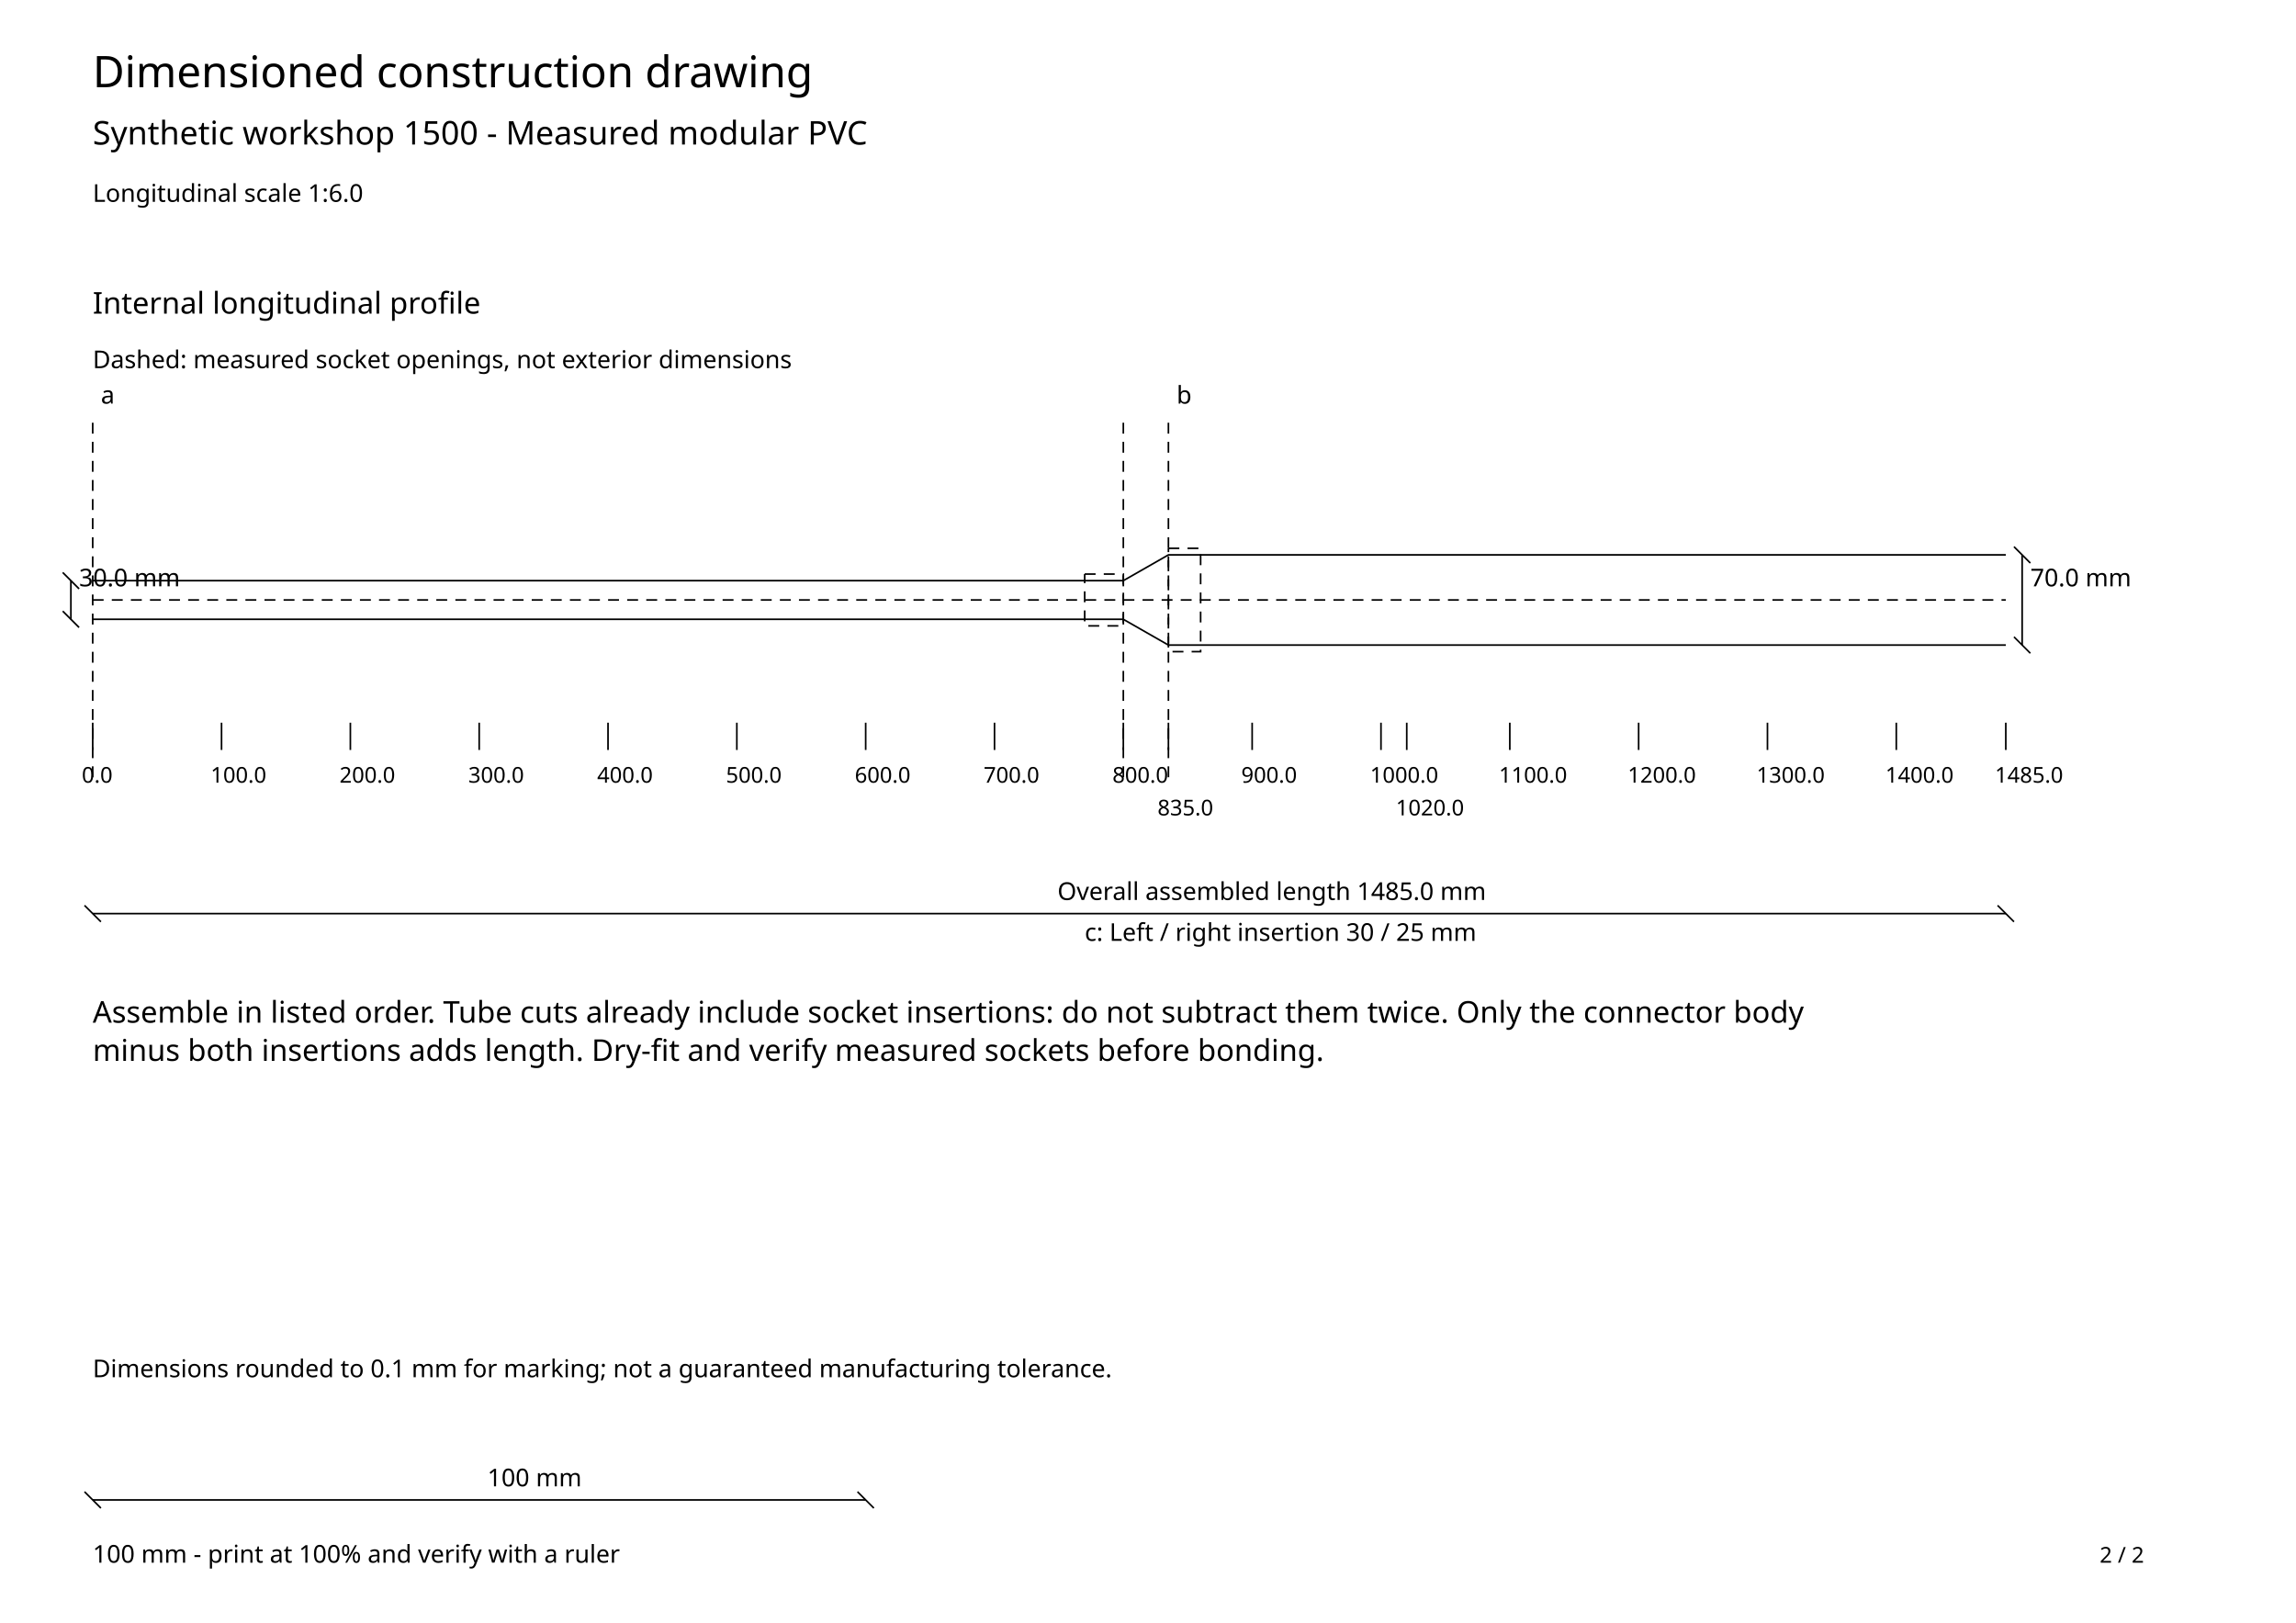
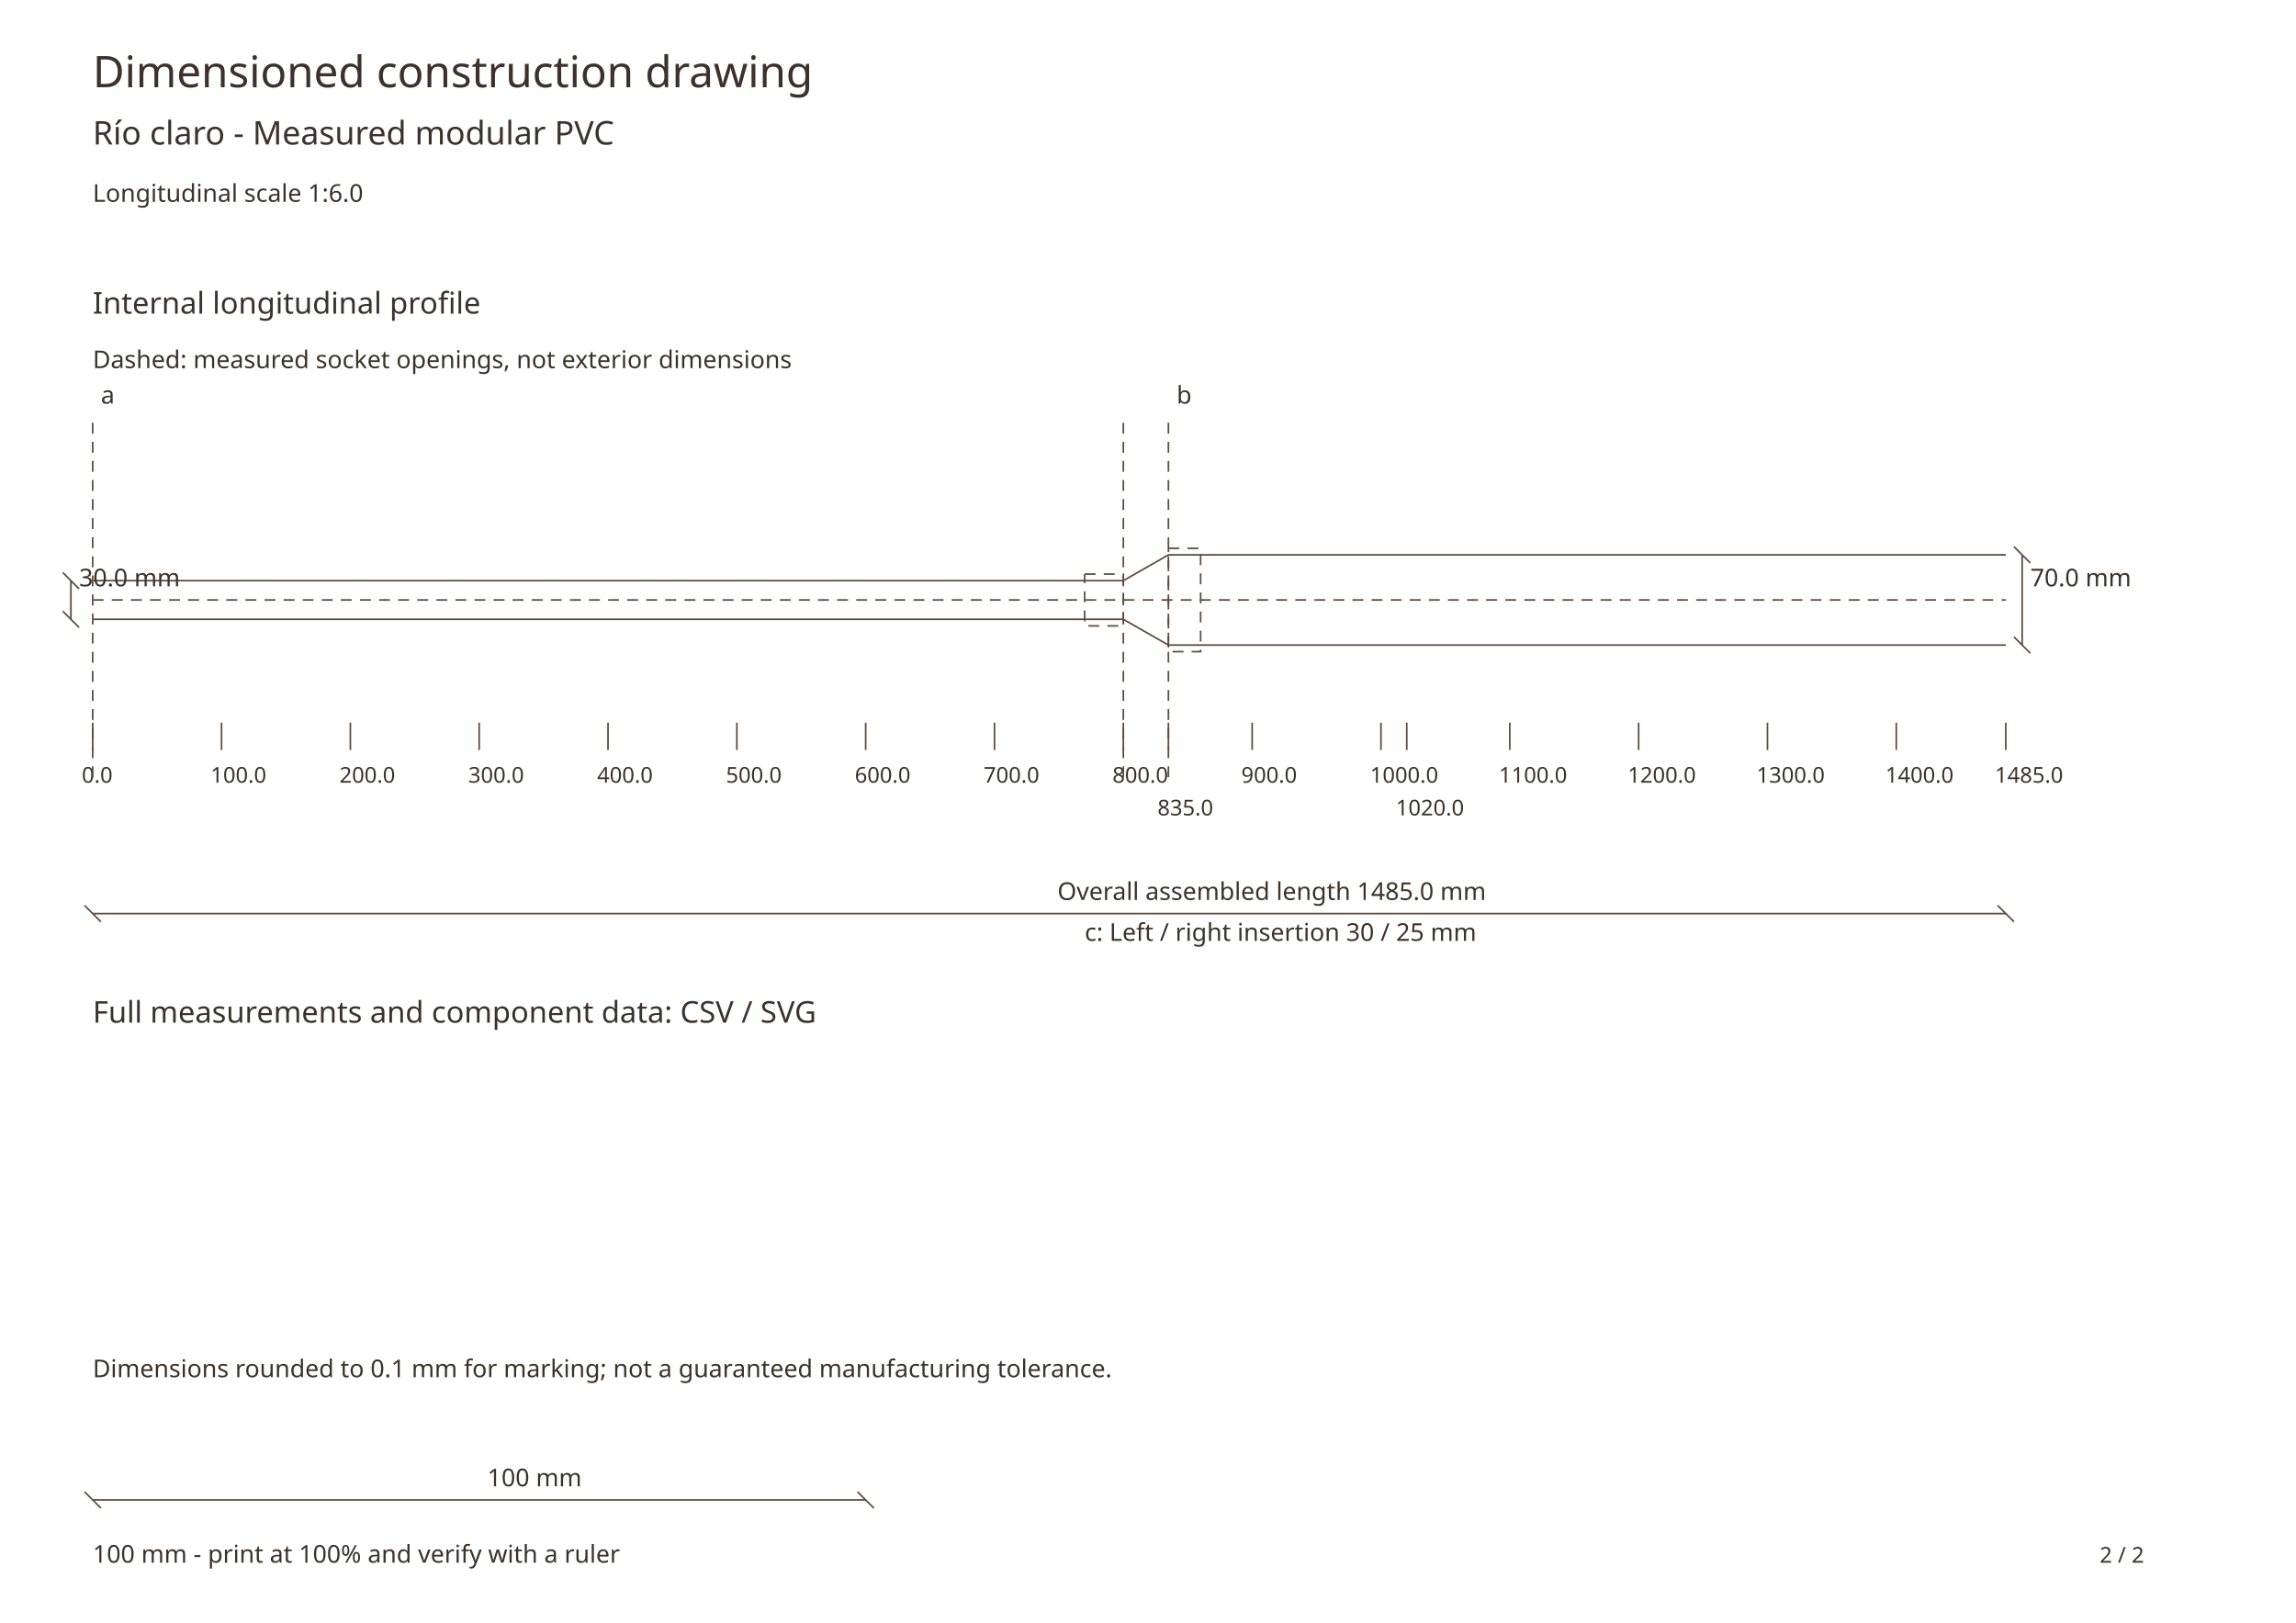
<svg xmlns="http://www.w3.org/2000/svg" width="842.0pt" height="595.0pt" viewBox="0 0 842.0 595.0" data-length-mm="1485.0">
-   <text x="34" y="32" font-size="16.0" font-family="sans-serif">Dimensioned construction drawing</text>
-   <text x="34" y="53" font-size="12.0" font-family="sans-serif">Synthetic workshop 1500 - Measured modular PVC</text>
-   <text x="34" y="74" font-size="9.0" font-family="sans-serif">Longitudinal scale 1:6.0</text>
-   <polyline points="34,212.913 411.953,212.913 411.953,212.913 428.488,203.465 428.488,203.465 735.575,203.465" stroke="black" stroke-width="0.6" fill="none" stroke-dasharray="none" />
-   <polyline points="34,227.087 411.953,227.087 411.953,227.087 428.488,236.535 428.488,236.535 735.575,236.535" stroke="black" stroke-width="0.6" fill="none" stroke-dasharray="none" />
-   <polyline points="34,220 735.575,220" stroke="black" stroke-width="0.6" fill="none" stroke-dasharray="4 3" />
-   <text x="34" y="115" font-size="11.0" font-family="sans-serif">Internal longitudinal profile</text>
-   <polyline points="34,335 735.575,335" stroke="black" stroke-width="0.6" fill="none" stroke-dasharray="none" />
-   <polyline points="31,332 37,338" stroke="black" stroke-width="0.6" fill="none" stroke-dasharray="none" />
-   <polyline points="732.575,332 738.575,338" stroke="black" stroke-width="0.6" fill="none" stroke-dasharray="none" />
-   <text x="387.787" y="330" font-size="9.0" font-family="sans-serif">Overall assembled length 1485.0 mm</text>
-   <polyline points="26,212.913 26,227.087" stroke="black" stroke-width="0.6" fill="none" stroke-dasharray="none" />
-   <polyline points="23,209.913 29,215.913" stroke="black" stroke-width="0.6" fill="none" stroke-dasharray="none" />
-   <polyline points="23,224.087 29,230.087" stroke="black" stroke-width="0.6" fill="none" stroke-dasharray="none" />
-   <text x="29" y="215" font-size="9.0" font-family="sans-serif">30.0 mm</text>
-   <polyline points="741.575,203.465 741.575,236.535" stroke="black" stroke-width="0.6" fill="none" stroke-dasharray="none" />
-   <polyline points="738.575,200.465 744.575,206.465" stroke="black" stroke-width="0.6" fill="none" stroke-dasharray="none" />
-   <polyline points="738.575,233.535 744.575,239.535" stroke="black" stroke-width="0.6" fill="none" stroke-dasharray="none" />
-   <text x="744.575" y="215" font-size="9.0" font-family="sans-serif">70.0 mm</text>
-   <polyline points="34,265 34,275" stroke="black" stroke-width="0.6" fill="none" stroke-dasharray="none" />
-   <text x="30" y="287" font-size="8.0" font-family="sans-serif">0.0</text>
-   <polyline points="81.244,265 81.244,275" stroke="black" stroke-width="0.6" fill="none" stroke-dasharray="none" />
-   <text x="77.244" y="287" font-size="8.0" font-family="sans-serif">100.0</text>
-   <polyline points="128.488,265 128.488,275" stroke="black" stroke-width="0.6" fill="none" stroke-dasharray="none" />
-   <text x="124.488" y="287" font-size="8.0" font-family="sans-serif">200.0</text>
-   <polyline points="175.732,265 175.732,275" stroke="black" stroke-width="0.6" fill="none" stroke-dasharray="none" />
-   <text x="171.732" y="287" font-size="8.0" font-family="sans-serif">300.0</text>
-   <polyline points="222.976,265 222.976,275" stroke="black" stroke-width="0.6" fill="none" stroke-dasharray="none" />
-   <text x="218.976" y="287" font-size="8.0" font-family="sans-serif">400.0</text>
-   <polyline points="270.22,265 270.22,275" stroke="black" stroke-width="0.6" fill="none" stroke-dasharray="none" />
-   <text x="266.22" y="287" font-size="8.0" font-family="sans-serif">500.0</text>
-   <polyline points="317.465,265 317.465,275" stroke="black" stroke-width="0.6" fill="none" stroke-dasharray="none" />
-   <text x="313.465" y="287" font-size="8.0" font-family="sans-serif">600.0</text>
-   <polyline points="364.709,265 364.709,275" stroke="black" stroke-width="0.6" fill="none" stroke-dasharray="none" />
-   <text x="360.709" y="287" font-size="8.0" font-family="sans-serif">700.0</text>
-   <polyline points="411.953,265 411.953,275" stroke="black" stroke-width="0.6" fill="none" stroke-dasharray="none" />
-   <text x="407.953" y="287" font-size="8.0" font-family="sans-serif">800.0</text>
-   <polyline points="428.488,265 428.488,275" stroke="black" stroke-width="0.6" fill="none" stroke-dasharray="none" />
-   <text x="424.488" y="299" font-size="8.0" font-family="sans-serif">835.0</text>
-   <polyline points="459.197,265 459.197,275" stroke="black" stroke-width="0.6" fill="none" stroke-dasharray="none" />
-   <text x="455.197" y="287" font-size="8.0" font-family="sans-serif">900.0</text>
-   <polyline points="506.441,265 506.441,275" stroke="black" stroke-width="0.6" fill="none" stroke-dasharray="none" />
-   <text x="502.441" y="287" font-size="8.0" font-family="sans-serif">1000.0</text>
-   <polyline points="515.89,265 515.89,275" stroke="black" stroke-width="0.6" fill="none" stroke-dasharray="none" />
-   <text x="511.89" y="299" font-size="8.0" font-family="sans-serif">1020.0</text>
-   <polyline points="553.685,265 553.685,275" stroke="black" stroke-width="0.6" fill="none" stroke-dasharray="none" />
-   <text x="549.685" y="287" font-size="8.0" font-family="sans-serif">1100.0</text>
-   <polyline points="600.929,265 600.929,275" stroke="black" stroke-width="0.6" fill="none" stroke-dasharray="none" />
-   <text x="596.929" y="287" font-size="8.0" font-family="sans-serif">1200.0</text>
-   <polyline points="648.173,265 648.173,275" stroke="black" stroke-width="0.6" fill="none" stroke-dasharray="none" />
-   <text x="644.173" y="287" font-size="8.0" font-family="sans-serif">1300.0</text>
-   <polyline points="695.417,265 695.417,275" stroke="black" stroke-width="0.6" fill="none" stroke-dasharray="none" />
-   <text x="691.417" y="287" font-size="8.0" font-family="sans-serif">1400.0</text>
-   <polyline points="735.575,265 735.575,275" stroke="black" stroke-width="0.6" fill="none" stroke-dasharray="none" />
-   <text x="731.575" y="287" font-size="8.0" font-family="sans-serif">1485.0</text>
-   <polyline points="34,155 34,285" stroke="black" stroke-width="0.6" fill="none" stroke-dasharray="4 3" />
-   <text x="37" y="148" font-size="9.0" font-family="sans-serif">a</text>
-   <polyline points="411.953,155 411.953,285" stroke="black" stroke-width="0.6" fill="none" stroke-dasharray="4 3" />
-   <polyline points="428.488,155 428.488,285" stroke="black" stroke-width="0.6" fill="none" stroke-dasharray="4 3" />
-   <text x="431.488" y="148" font-size="9.0" font-family="sans-serif">b</text>
-   <text x="34" y="135" font-size="9.0" font-family="sans-serif">Dashed: measured socket openings, not exterior dimensions</text>
-   <polyline points="397.78,210.504 411.953,210.504 411.953,229.496 397.78,229.496 397.78,210.504" stroke="black" stroke-width="0.6" fill="none" stroke-dasharray="4 3" />
-   <polyline points="428.488,201.055 440.299,201.055 440.299,238.945 428.488,238.945 428.488,201.055" stroke="black" stroke-width="0.6" fill="none" stroke-dasharray="4 3" />
-   <text x="397.78" y="345" font-size="9.0" font-family="sans-serif">c: Left / right insertion 30 / 25 mm</text>
-   <text x="34" y="375" font-size="11.0" font-family="sans-serif">Assemble in listed order. Tube cuts already include socket insertions: do not subtract them twice. Only the connector body</text>
-   <text x="34" y="389" font-size="11.0" font-family="sans-serif">minus both insertions adds length. Dry-fit and verify measured sockets before bonding.</text>
-   <text x="34" y="505" font-size="9.0" font-family="sans-serif">Dimensions rounded to 0.1 mm for marking; not a guaranteed manufacturing tolerance.</text>
-   <polyline points="34,550 317.465,550" stroke="black" stroke-width="0.6" fill="none" stroke-dasharray="none" />
-   <polyline points="31,547 37,553" stroke="black" stroke-width="0.6" fill="none" stroke-dasharray="none" />
-   <polyline points="314.465,547 320.465,553" stroke="black" stroke-width="0.6" fill="none" stroke-dasharray="none" />
-   <text x="178.732" y="545" font-size="9.0" font-family="sans-serif">100 mm</text>
-   <text x="34" y="573" font-size="9.0" font-family="sans-serif">100 mm - print at 100% and verify with a ruler</text>
-   <text x="770" y="573" font-size="8.0" font-family="sans-serif">2 / 2</text>
+   <text x="34" y="32" font-size="16.0" font-family="sans-serif" fill="#3c322b" font-weight="normal">Dimensioned construction drawing</text>
+   <text x="34" y="53" font-size="12.0" font-family="sans-serif" fill="#3c322b" font-weight="normal">Río claro - Measured modular PVC</text>
+   <text x="34" y="74" font-size="9.0" font-family="sans-serif" fill="#3c322b" font-weight="normal">Longitudinal scale 1:6.0</text>
+   <polyline data-cavity="false" points="34,212.913 411.953,212.913 411.953,212.913 428.488,203.465 428.488,203.465 735.575,203.465" stroke="#5f4b3d" stroke-width="0.6" fill="none" stroke-dasharray="none" />
+   <polyline data-cavity="false" points="34,227.087 411.953,227.087 411.953,227.087 428.488,236.535 428.488,236.535 735.575,236.535" stroke="#5f4b3d" stroke-width="0.6" fill="none" stroke-dasharray="none" />
+   <polyline data-cavity="false" points="34,220 735.575,220" stroke="#5f4b3d" stroke-width="0.6" fill="none" stroke-dasharray="4 3" />
+   <text x="34" y="115" font-size="11.0" font-family="sans-serif" fill="#3c322b" font-weight="normal">Internal longitudinal profile</text>
+   <polyline data-cavity="false" points="34,335 735.575,335" stroke="#5f4b3d" stroke-width="0.6" fill="none" stroke-dasharray="none" />
+   <polyline data-cavity="false" points="31,332 37,338" stroke="#5f4b3d" stroke-width="0.6" fill="none" stroke-dasharray="none" />
+   <polyline data-cavity="false" points="732.575,332 738.575,338" stroke="#5f4b3d" stroke-width="0.6" fill="none" stroke-dasharray="none" />
+   <text x="387.787" y="330" font-size="9.0" font-family="sans-serif" fill="#3c322b" font-weight="normal">Overall assembled length 1485.0 mm</text>
+   <polyline data-cavity="false" points="26,212.913 26,227.087" stroke="#5f4b3d" stroke-width="0.6" fill="none" stroke-dasharray="none" />
+   <polyline data-cavity="false" points="23,209.913 29,215.913" stroke="#5f4b3d" stroke-width="0.6" fill="none" stroke-dasharray="none" />
+   <polyline data-cavity="false" points="23,224.087 29,230.087" stroke="#5f4b3d" stroke-width="0.6" fill="none" stroke-dasharray="none" />
+   <text x="29" y="215" font-size="9.0" font-family="sans-serif" fill="#3c322b" font-weight="normal">30.0 mm</text>
+   <polyline data-cavity="false" points="741.575,203.465 741.575,236.535" stroke="#5f4b3d" stroke-width="0.6" fill="none" stroke-dasharray="none" />
+   <polyline data-cavity="false" points="738.575,200.465 744.575,206.465" stroke="#5f4b3d" stroke-width="0.6" fill="none" stroke-dasharray="none" />
+   <polyline data-cavity="false" points="738.575,233.535 744.575,239.535" stroke="#5f4b3d" stroke-width="0.6" fill="none" stroke-dasharray="none" />
+   <text x="744.575" y="215" font-size="9.0" font-family="sans-serif" fill="#3c322b" font-weight="normal">70.0 mm</text>
+   <polyline data-cavity="false" points="34,265 34,275" stroke="#5f4b3d" stroke-width="0.6" fill="none" stroke-dasharray="none" />
+   <text x="30" y="287" font-size="8.0" font-family="sans-serif" fill="#3c322b" font-weight="normal">0.0</text>
+   <polyline data-cavity="false" points="81.244,265 81.244,275" stroke="#5f4b3d" stroke-width="0.6" fill="none" stroke-dasharray="none" />
+   <text x="77.244" y="287" font-size="8.0" font-family="sans-serif" fill="#3c322b" font-weight="normal">100.0</text>
+   <polyline data-cavity="false" points="128.488,265 128.488,275" stroke="#5f4b3d" stroke-width="0.6" fill="none" stroke-dasharray="none" />
+   <text x="124.488" y="287" font-size="8.0" font-family="sans-serif" fill="#3c322b" font-weight="normal">200.0</text>
+   <polyline data-cavity="false" points="175.732,265 175.732,275" stroke="#5f4b3d" stroke-width="0.6" fill="none" stroke-dasharray="none" />
+   <text x="171.732" y="287" font-size="8.0" font-family="sans-serif" fill="#3c322b" font-weight="normal">300.0</text>
+   <polyline data-cavity="false" points="222.976,265 222.976,275" stroke="#5f4b3d" stroke-width="0.6" fill="none" stroke-dasharray="none" />
+   <text x="218.976" y="287" font-size="8.0" font-family="sans-serif" fill="#3c322b" font-weight="normal">400.0</text>
+   <polyline data-cavity="false" points="270.22,265 270.22,275" stroke="#5f4b3d" stroke-width="0.6" fill="none" stroke-dasharray="none" />
+   <text x="266.22" y="287" font-size="8.0" font-family="sans-serif" fill="#3c322b" font-weight="normal">500.0</text>
+   <polyline data-cavity="false" points="317.465,265 317.465,275" stroke="#5f4b3d" stroke-width="0.6" fill="none" stroke-dasharray="none" />
+   <text x="313.465" y="287" font-size="8.0" font-family="sans-serif" fill="#3c322b" font-weight="normal">600.0</text>
+   <polyline data-cavity="false" points="364.709,265 364.709,275" stroke="#5f4b3d" stroke-width="0.6" fill="none" stroke-dasharray="none" />
+   <text x="360.709" y="287" font-size="8.0" font-family="sans-serif" fill="#3c322b" font-weight="normal">700.0</text>
+   <polyline data-cavity="false" points="411.953,265 411.953,275" stroke="#5f4b3d" stroke-width="0.6" fill="none" stroke-dasharray="none" />
+   <text x="407.953" y="287" font-size="8.0" font-family="sans-serif" fill="#3c322b" font-weight="normal">800.0</text>
+   <polyline data-cavity="false" points="428.488,265 428.488,275" stroke="#5f4b3d" stroke-width="0.6" fill="none" stroke-dasharray="none" />
+   <text x="424.488" y="299" font-size="8.0" font-family="sans-serif" fill="#3c322b" font-weight="normal">835.0</text>
+   <polyline data-cavity="false" points="459.197,265 459.197,275" stroke="#5f4b3d" stroke-width="0.6" fill="none" stroke-dasharray="none" />
+   <text x="455.197" y="287" font-size="8.0" font-family="sans-serif" fill="#3c322b" font-weight="normal">900.0</text>
+   <polyline data-cavity="false" points="506.441,265 506.441,275" stroke="#5f4b3d" stroke-width="0.6" fill="none" stroke-dasharray="none" />
+   <text x="502.441" y="287" font-size="8.0" font-family="sans-serif" fill="#3c322b" font-weight="normal">1000.0</text>
+   <polyline data-cavity="false" points="515.89,265 515.89,275" stroke="#5f4b3d" stroke-width="0.6" fill="none" stroke-dasharray="none" />
+   <text x="511.89" y="299" font-size="8.0" font-family="sans-serif" fill="#3c322b" font-weight="normal">1020.0</text>
+   <polyline data-cavity="false" points="553.685,265 553.685,275" stroke="#5f4b3d" stroke-width="0.6" fill="none" stroke-dasharray="none" />
+   <text x="549.685" y="287" font-size="8.0" font-family="sans-serif" fill="#3c322b" font-weight="normal">1100.0</text>
+   <polyline data-cavity="false" points="600.929,265 600.929,275" stroke="#5f4b3d" stroke-width="0.6" fill="none" stroke-dasharray="none" />
+   <text x="596.929" y="287" font-size="8.0" font-family="sans-serif" fill="#3c322b" font-weight="normal">1200.0</text>
+   <polyline data-cavity="false" points="648.173,265 648.173,275" stroke="#5f4b3d" stroke-width="0.6" fill="none" stroke-dasharray="none" />
+   <text x="644.173" y="287" font-size="8.0" font-family="sans-serif" fill="#3c322b" font-weight="normal">1300.0</text>
+   <polyline data-cavity="false" points="695.417,265 695.417,275" stroke="#5f4b3d" stroke-width="0.6" fill="none" stroke-dasharray="none" />
+   <text x="691.417" y="287" font-size="8.0" font-family="sans-serif" fill="#3c322b" font-weight="normal">1400.0</text>
+   <polyline data-cavity="false" points="735.575,265 735.575,275" stroke="#5f4b3d" stroke-width="0.6" fill="none" stroke-dasharray="none" />
+   <text x="731.575" y="287" font-size="8.0" font-family="sans-serif" fill="#3c322b" font-weight="normal">1485.0</text>
+   <polyline data-cavity="false" points="34,155 34,285" stroke="#5f4b3d" stroke-width="0.6" fill="none" stroke-dasharray="4 3" />
+   <text x="37" y="148" font-size="9.0" font-family="sans-serif" fill="#3c322b" font-weight="normal">a</text>
+   <polyline data-cavity="false" points="411.953,155 411.953,285" stroke="#5f4b3d" stroke-width="0.6" fill="none" stroke-dasharray="4 3" />
+   <polyline data-cavity="false" points="428.488,155 428.488,285" stroke="#5f4b3d" stroke-width="0.6" fill="none" stroke-dasharray="4 3" />
+   <text x="431.488" y="148" font-size="9.0" font-family="sans-serif" fill="#3c322b" font-weight="normal">b</text>
+   <text x="34" y="135" font-size="9.0" font-family="sans-serif" fill="#3c322b" font-weight="normal">Dashed: measured socket openings, not exterior dimensions</text>
+   <polyline data-cavity="false" points="397.78,210.504 411.953,210.504 411.953,229.496 397.78,229.496 397.78,210.504" stroke="#5f4b3d" stroke-width="0.6" fill="none" stroke-dasharray="4 3" />
+   <polyline data-cavity="false" points="428.488,201.055 440.299,201.055 440.299,238.945 428.488,238.945 428.488,201.055" stroke="#5f4b3d" stroke-width="0.6" fill="none" stroke-dasharray="4 3" />
+   <text x="397.78" y="345" font-size="9.0" font-family="sans-serif" fill="#3c322b" font-weight="normal">c: Left / right insertion 30 / 25 mm</text>
+   <text x="34" y="375" font-size="11.0" font-family="sans-serif" fill="#3c322b" font-weight="normal">Full measurements and component data: CSV / SVG</text>
+   <text x="34" y="505" font-size="9.0" font-family="sans-serif" fill="#3c322b" font-weight="normal">Dimensions rounded to 0.1 mm for marking; not a guaranteed manufacturing tolerance.</text>
+   <polyline data-cavity="false" points="34,550 317.465,550" stroke="#5f4b3d" stroke-width="0.6" fill="none" stroke-dasharray="none" />
+   <polyline data-cavity="false" points="31,547 37,553" stroke="#5f4b3d" stroke-width="0.6" fill="none" stroke-dasharray="none" />
+   <polyline data-cavity="false" points="314.465,547 320.465,553" stroke="#5f4b3d" stroke-width="0.6" fill="none" stroke-dasharray="none" />
+   <text x="178.732" y="545" font-size="9.0" font-family="sans-serif" fill="#3c322b" font-weight="normal">100 mm</text>
+   <text x="34" y="573" font-size="9.0" font-family="sans-serif" fill="#3c322b" font-weight="normal">100 mm - print at 100% and verify with a ruler</text>
+   <text x="770" y="573" font-size="8.0" font-family="sans-serif" fill="#3c322b" font-weight="normal">2 / 2</text>
</svg>
